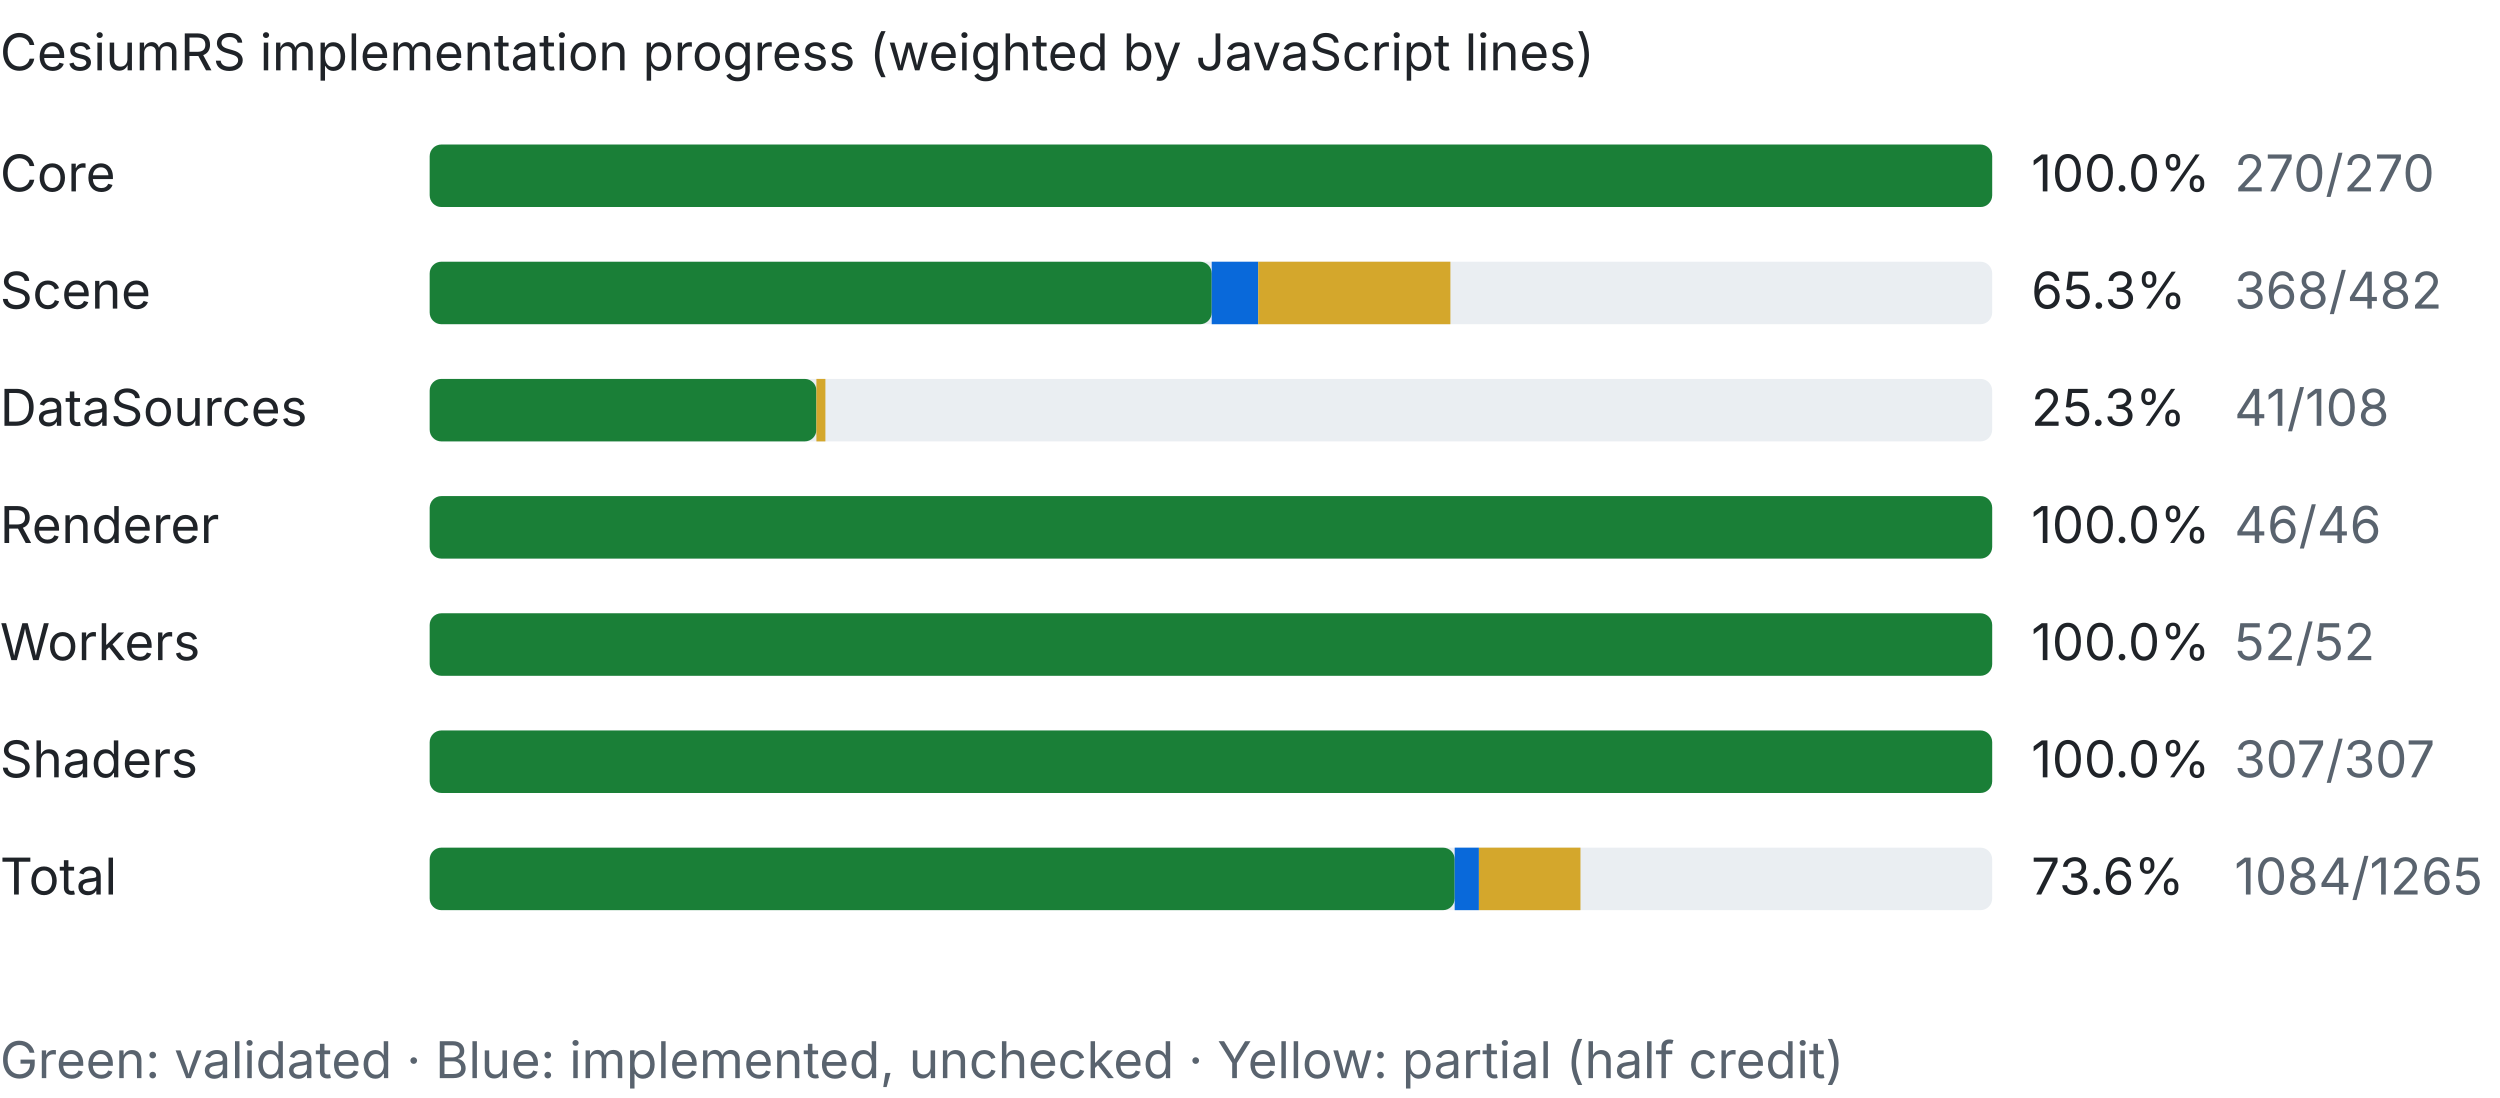
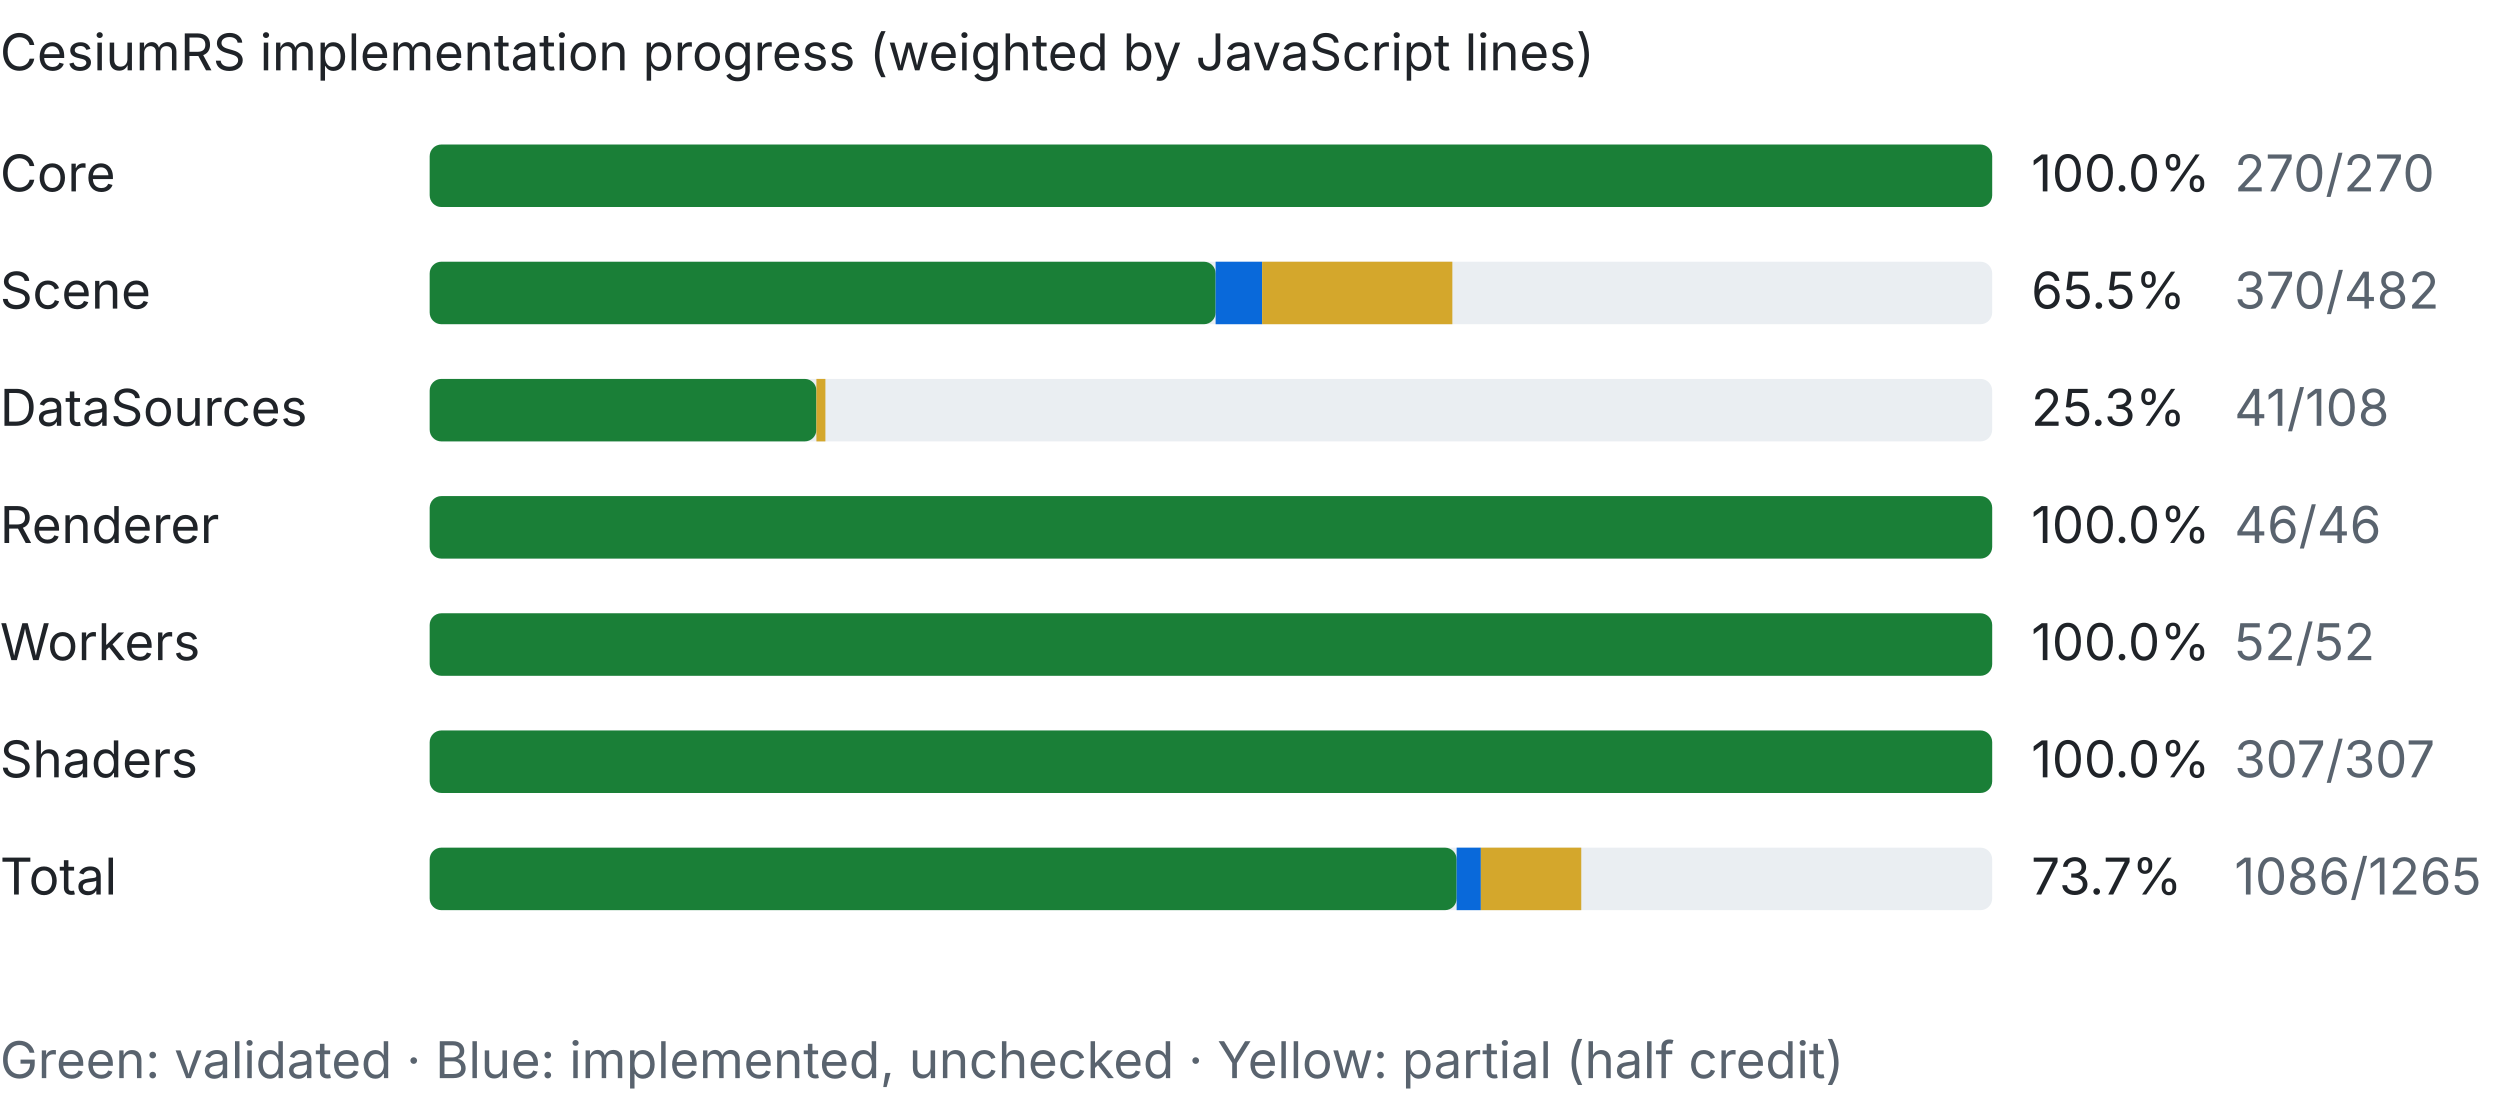
<svg xmlns="http://www.w3.org/2000/svg" width="640" height="281" viewBox="0 0 640 281">
  <style>text{font:13px system-ui,-apple-system,Segoe UI,sans-serif;fill:#1f2328}.dim{fill:#59636e}.bg{fill:#eaeef2}.done{fill:#1a7f37}.part{fill:#d4a72c}.unchecked{fill:#0969da}@media (prefers-color-scheme:dark){text{fill:#e6edf3}.dim{fill:#9198a1}.bg{fill:#30363d}.done{fill:#3fb950}}</style>
  <text x="0" y="18" font-weight="600">CesiumRS implementation progress (weighted by JavaScript lines)</text>
  <text x="0" y="49">Core</text>
  <rect class="bg" x="110" y="37" width="400" height="16" rx="3" />
  <rect class="done" x="110" y="37" width="400.0" height="16" rx="3" />
  <text x="520" y="49">100.0%</text>
  <text class="dim" x="572" y="49">270/270</text>
  <text x="0" y="79">Scene</text>
  <rect class="bg" x="110" y="67" width="400" height="16" rx="3" />
-   <rect class="done" x="110" y="67" width="200.2" height="16" rx="3" />
-   <rect class="unchecked" x="310.2" y="67" width="11.9" height="16" />
-   <rect class="part" x="322.1" y="67" width="49.2" height="16" />
-   <text x="520" y="79">65.3%</text>
-   <text class="dim" x="572" y="79">368/482</text>
+   <rect class="done" x="110" y="67" width="201.2" height="16" rx="3" />
+   <rect class="unchecked" x="311.2" y="67" width="11.9" height="16" />
+   <rect class="part" x="323.1" y="67" width="48.7" height="16" />
+   <text x="520" y="79">65.5%</text>
+   <text class="dim" x="572" y="79">370/482</text>
  <text x="0" y="109">DataSources</text>
  <rect class="bg" x="110" y="97" width="400" height="16" rx="3" />
  <rect class="done" x="110" y="97" width="99.0" height="16" rx="3" />
  <rect class="part" x="209.0" y="97" width="2.3" height="16" />
  <text x="520" y="109">25.3%</text>
  <text class="dim" x="572" y="109">41/108</text>
  <text x="0" y="139">Renderer</text>
  <rect class="bg" x="110" y="127" width="400" height="16" rx="3" />
  <rect class="done" x="110" y="127" width="400.0" height="16" rx="3" />
  <text x="520" y="139">100.0%</text>
  <text class="dim" x="572" y="139">46/46</text>
  <text x="0" y="169">Workers</text>
  <rect class="bg" x="110" y="157" width="400" height="16" rx="3" />
  <rect class="done" x="110" y="157" width="400.0" height="16" rx="3" />
  <text x="520" y="169">100.0%</text>
  <text class="dim" x="572" y="169">52/52</text>
  <text x="0" y="199">Shaders</text>
  <rect class="bg" x="110" y="187" width="400" height="16" rx="3" />
  <rect class="done" x="110" y="187" width="400.0" height="16" rx="3" />
  <text x="520" y="199">100.0%</text>
  <text class="dim" x="572" y="199">307/307</text>
  <text x="0" y="229" font-weight="600">Total</text>
  <rect class="bg" x="110" y="217" width="400" height="16" rx="3" />
-   <rect class="done" x="110" y="217" width="262.4" height="16" rx="3" />
-   <rect class="unchecked" x="372.4" y="217" width="6.2" height="16" />
-   <rect class="part" x="378.6" y="217" width="26.0" height="16" />
-   <text x="520" y="229" font-weight="600">73.6%</text>
-   <text class="dim" x="572" y="229">1084/1265</text>
+   <rect class="done" x="110" y="217" width="262.9" height="16" rx="3" />
+   <rect class="unchecked" x="372.9" y="217" width="6.2" height="16" />
+   <rect class="part" x="379.1" y="217" width="25.7" height="16" />
+   <text x="520" y="229" font-weight="600">73.7%</text>
+   <text class="dim" x="572" y="229">1086/1265</text>
  <text class="dim" x="0" y="276">Green: validated · Blue: implemented, unchecked · Yellow: partial (half credit)</text>
</svg>
